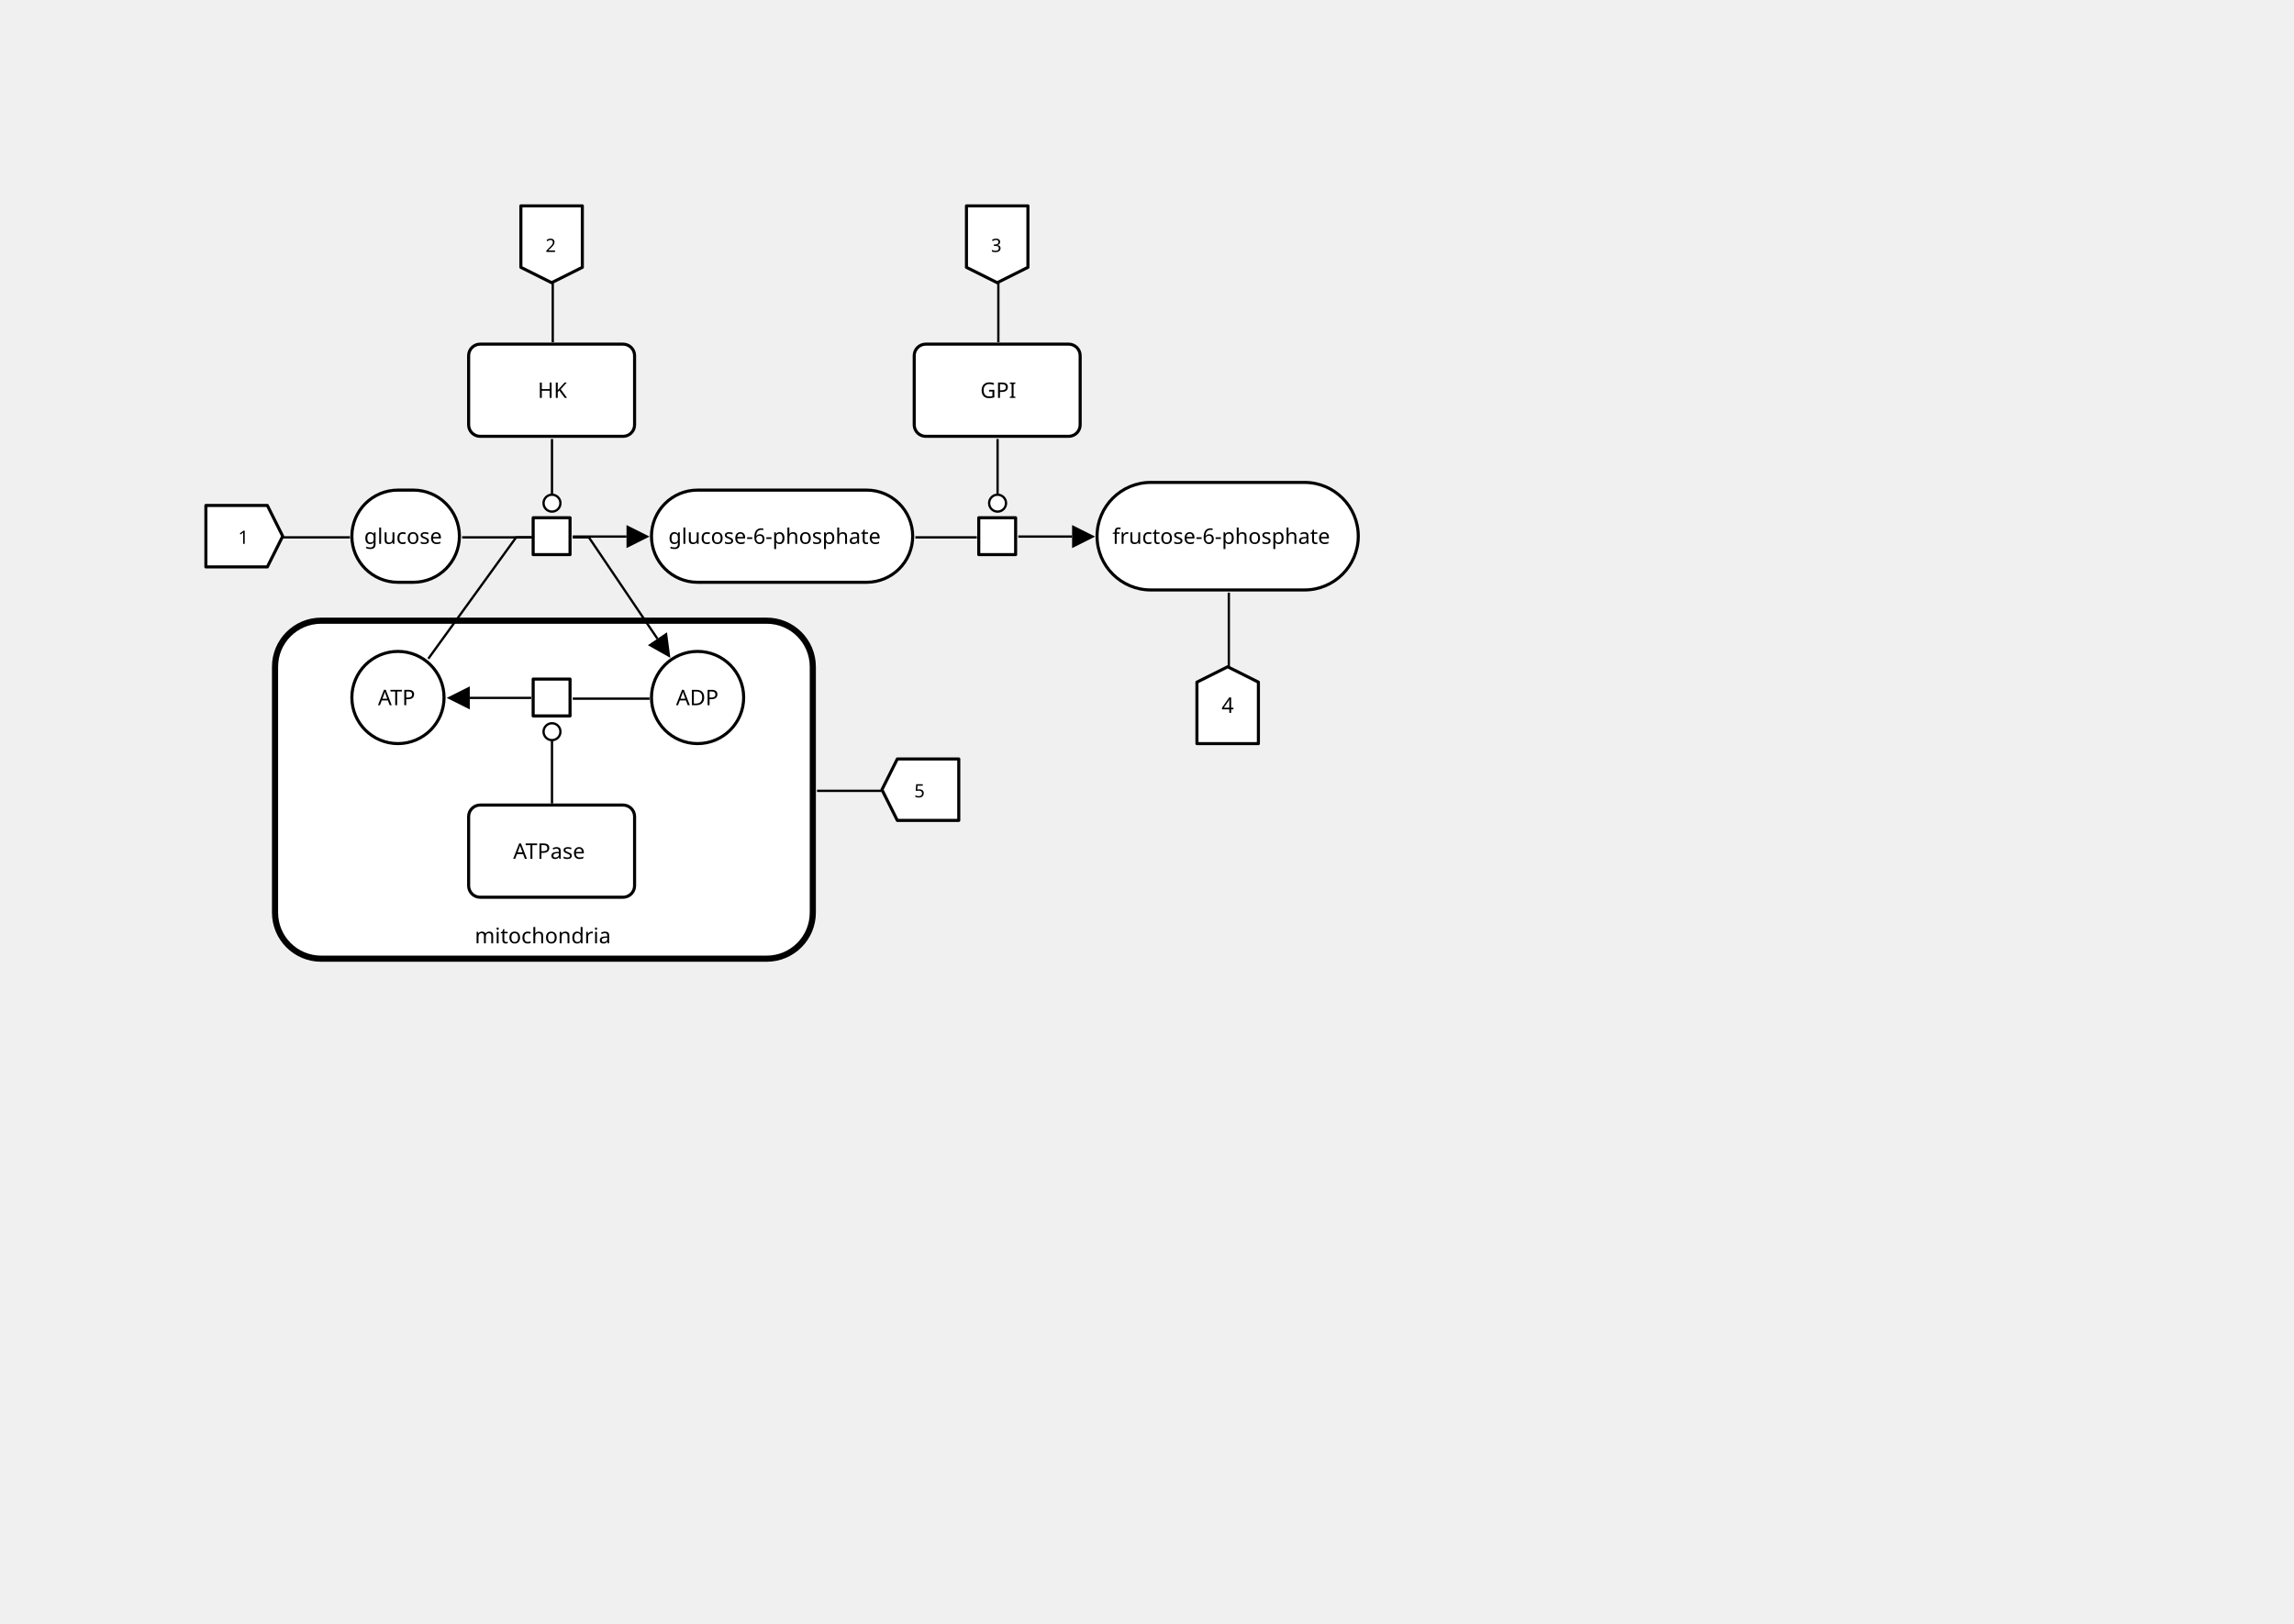
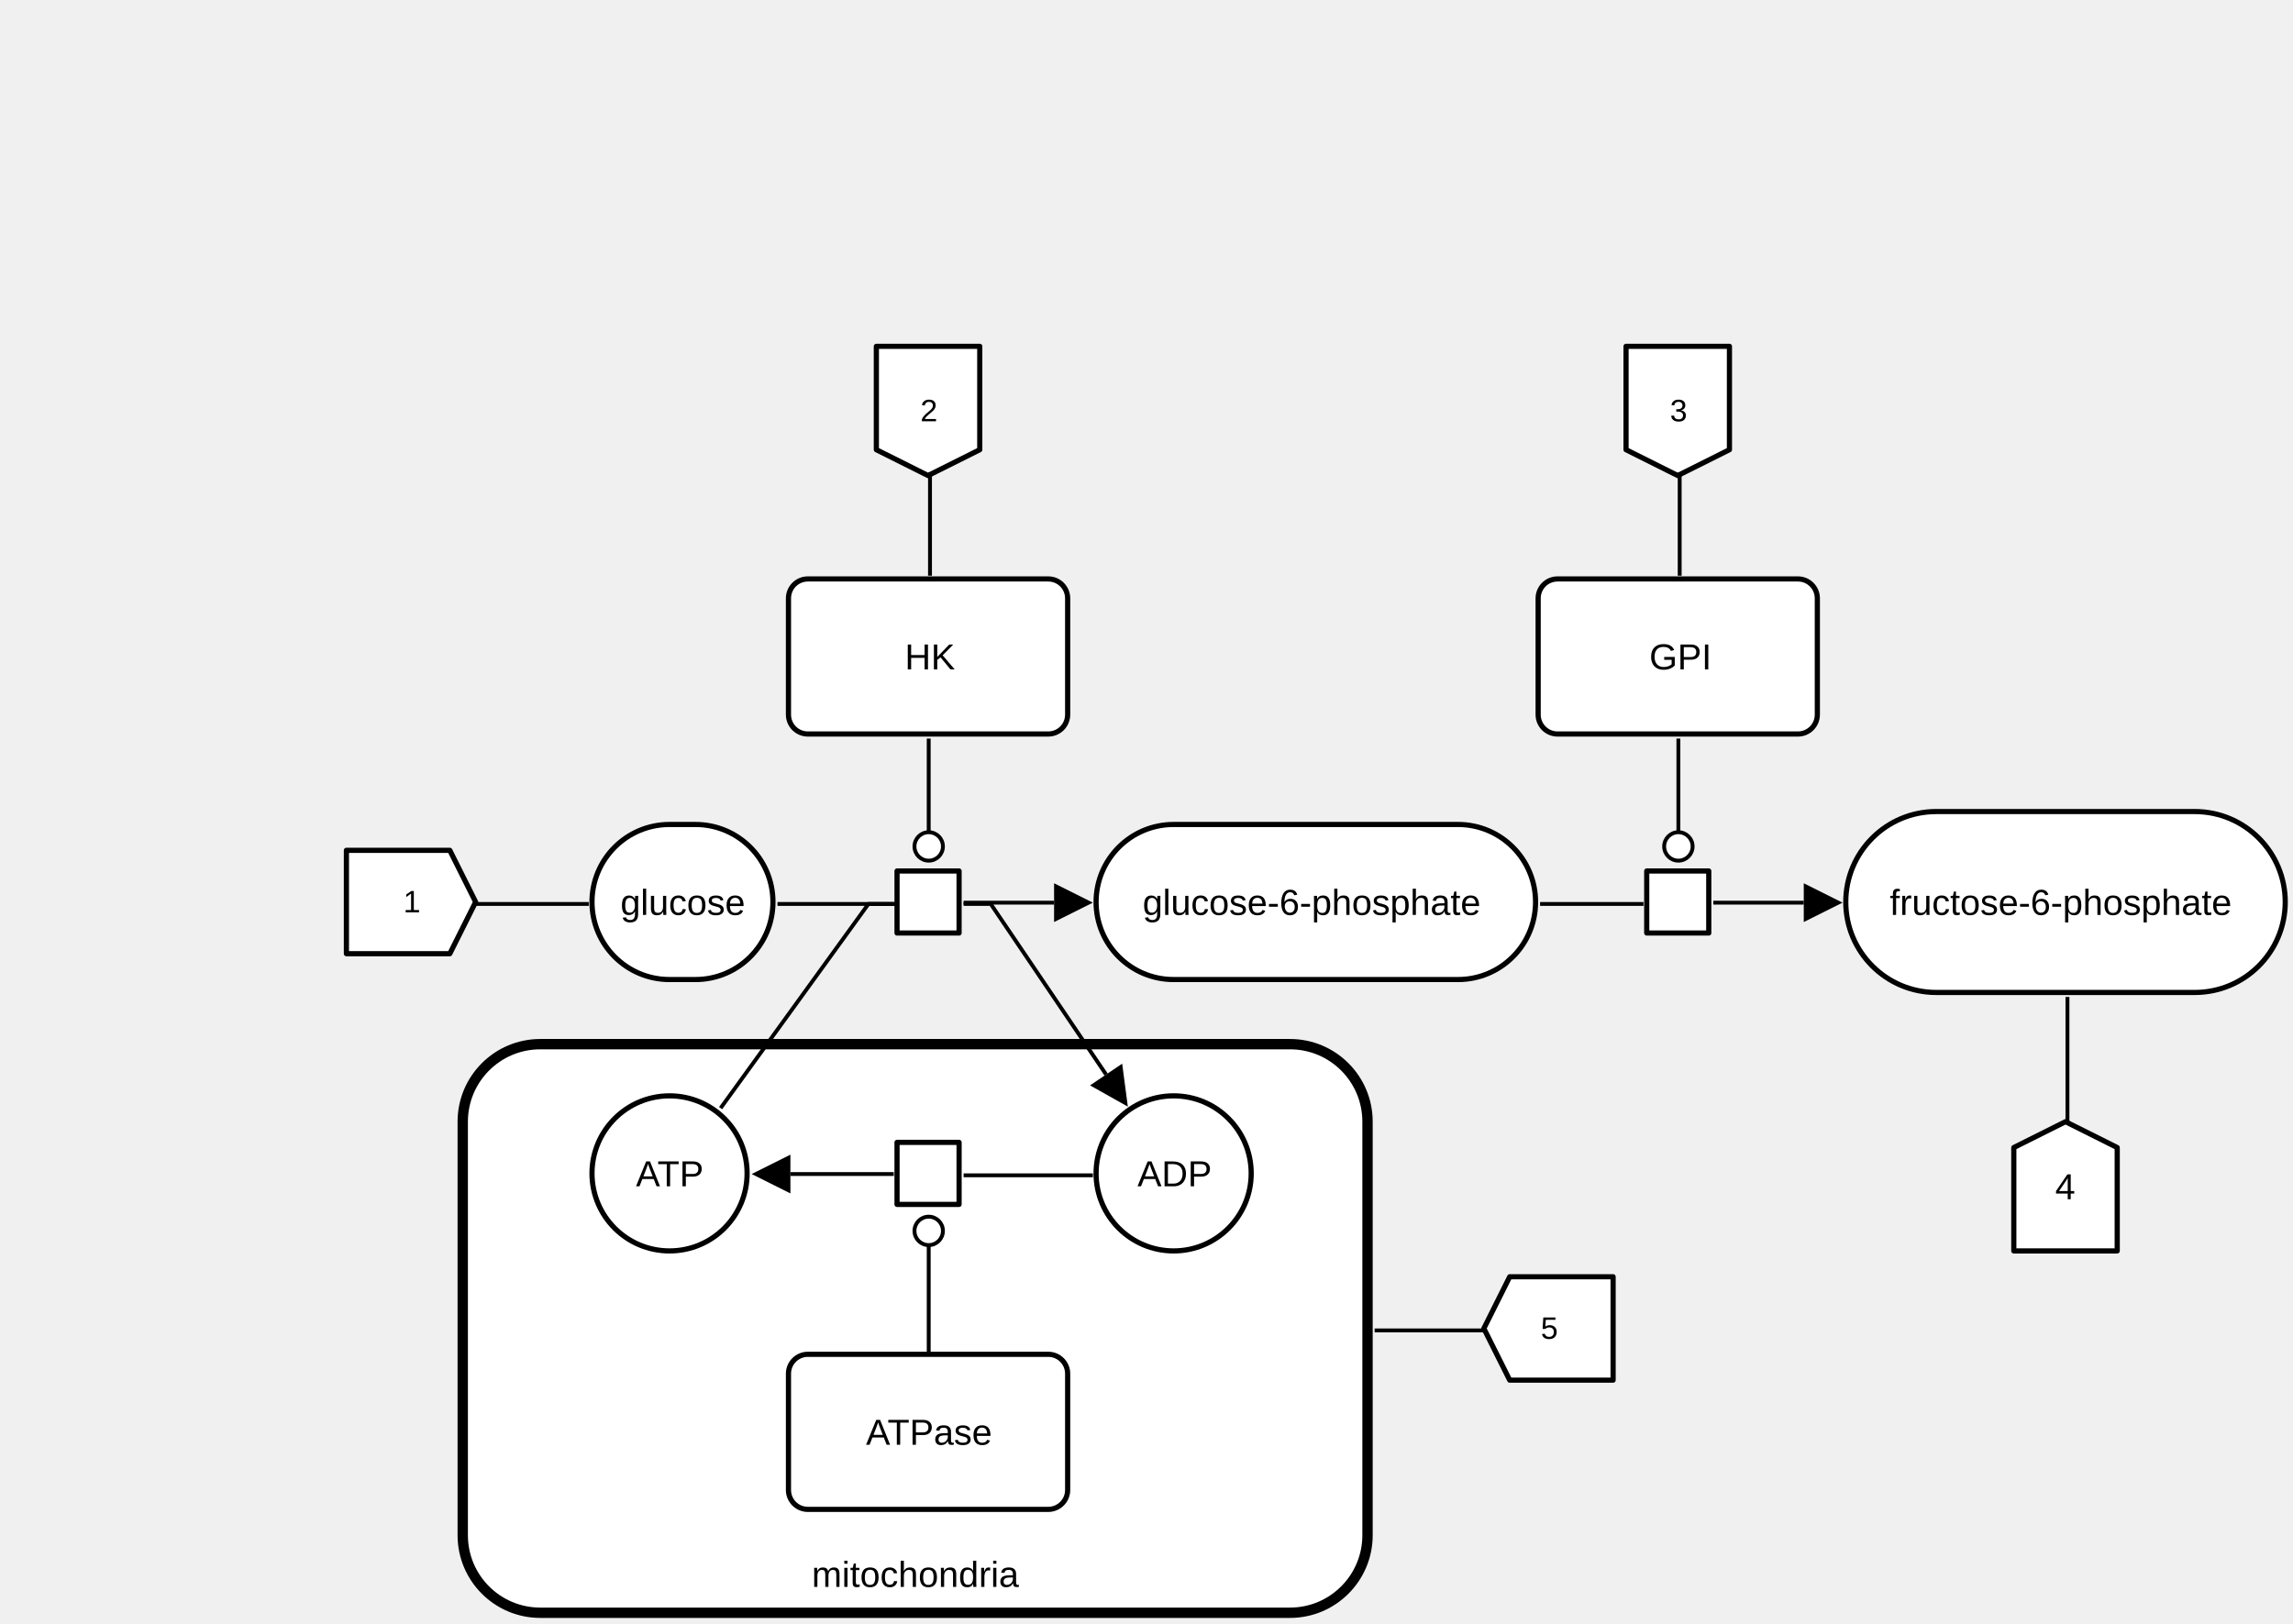
- <svg xmlns="http://www.w3.org/2000/svg" fill-opacity="1" color-rendering="auto" color-interpolation="auto" text-rendering="auto" stroke="black" stroke-linecap="square" width="1493" stroke-miterlimit="10" shape-rendering="auto" stroke-opacity="1" fill="black" stroke-dasharray="none" font-weight="normal" stroke-width="1" height="1057" font-family="'Dialog'" font-style="normal" stroke-linejoin="miter" font-size="12px" stroke-dashoffset="0" image-rendering="auto">
+ <svg xmlns="http://www.w3.org/2000/svg" fill-opacity="1" color-rendering="auto" color-interpolation="auto" text-rendering="auto" stroke="black" stroke-linecap="square" width="887" stroke-miterlimit="10" shape-rendering="auto" stroke-opacity="1" fill="black" stroke-dasharray="none" font-weight="normal" stroke-width="1" height="628" font-family="'Dialog'" font-style="normal" stroke-linejoin="miter" font-size="12px" stroke-dashoffset="0" image-rendering="auto">
  <defs id="genericDefs" />
  <g>
    <defs id="defs1">
      <clipPath clipPathUnits="userSpaceOnUse" id="clipPath1">
-         <path d="M0 0 L1859 0 L1859 1595 L0 1595 L0 0 Z" />
+         <path d="M0 0 L987 0 L987 728 L0 728 L0 0 Z" />
      </clipPath>
      <clipPath clipPathUnits="userSpaceOnUse" id="clipPath2">
        <path d="M0 0 L0 44 L54 44 L54 0 Z" />
      </clipPath>
      <clipPath clipPathUnits="userSpaceOnUse" id="clipPath3">
-         <path d="M0 0 L0 18 L19 18 L19 0 Z" />
+         <path d="M0 0 L0 17 L18 17 L18 0 Z" />
      </clipPath>
      <clipPath clipPathUnits="userSpaceOnUse" id="clipPath4">
-         <path d="M0 0 L0 17 L18 17 L18 0 Z" />
+         <path d="M0 0 L0 16 L17 16 L17 0 Z" />
      </clipPath>
      <clipPath clipPathUnits="userSpaceOnUse" id="clipPath5">
        <path d="M0 0 L0 226 L356 226 L356 0 Z" />
      </clipPath>
      <clipPath clipPathUnits="userSpaceOnUse" id="clipPath6">
-         <path d="M0 0 L0 22 L103 22 L103 0 Z" />
+         <path d="M0 0 L0 22 L94 22 L94 0 Z" />
      </clipPath>
      <clipPath clipPathUnits="userSpaceOnUse" id="clipPath7">
-         <path d="M0 0 L0 21 L102 21 L102 0 Z" />
+         <path d="M0 0 L0 21 L93 21 L93 0 Z" />
      </clipPath>
      <clipPath clipPathUnits="userSpaceOnUse" id="clipPath8">
        <path d="M0 0 L0 74 L174 74 L174 0 Z" />
      </clipPath>
      <clipPath clipPathUnits="userSpaceOnUse" id="clipPath9">
-         <path d="M0 0 L0 20 L162 20 L162 0 Z" />
+         <path d="M0 0 L0 20 L147 20 L147 0 Z" />
      </clipPath>
      <clipPath clipPathUnits="userSpaceOnUse" id="clipPath10">
-         <path d="M0 0 L0 19 L161 19 L161 0 Z" />
+         <path d="M0 0 L0 19 L146 19 L146 0 Z" />
      </clipPath>
      <clipPath clipPathUnits="userSpaceOnUse" id="clipPath11">
        <path d="M0 0 L0 64 L174 64 L174 0 Z" />
      </clipPath>
      <clipPath clipPathUnits="userSpaceOnUse" id="clipPath12">
-         <path d="M0 0 L0 20 L160 20 L160 0 Z" />
+         <path d="M0 0 L0 20 L145 20 L145 0 Z" />
      </clipPath>
      <clipPath clipPathUnits="userSpaceOnUse" id="clipPath13">
-         <path d="M0 0 L0 19 L159 19 L159 0 Z" />
+         <path d="M0 0 L0 19 L144 19 L144 0 Z" />
      </clipPath>
      <clipPath clipPathUnits="userSpaceOnUse" id="clipPath14">
        <path d="M0 0 L0 64 L112 64 L112 0 Z" />
      </clipPath>
      <clipPath clipPathUnits="userSpaceOnUse" id="clipPath15">
+         <path d="M0 0 L0 20 L60 20 L60 0 Z" />
+       </clipPath>
+       <clipPath clipPathUnits="userSpaceOnUse" id="clipPath16">
+         <path d="M0 0 L0 19 L59 19 L59 0 Z" />
+       </clipPath>
+       <clipPath clipPathUnits="userSpaceOnUse" id="clipPath17">
+         <path d="M0 0 L0 20 L29 20 L29 0 Z" />
+       </clipPath>
+       <clipPath clipPathUnits="userSpaceOnUse" id="clipPath18">
+         <path d="M0 0 L0 19 L28 19 L28 0 Z" />
+       </clipPath>
+       <clipPath clipPathUnits="userSpaceOnUse" id="clipPath19">
        <path d="M0 0 L0 20 L34 20 L34 0 Z" />
      </clipPath>
-       <clipPath clipPathUnits="userSpaceOnUse" id="clipPath16">
+       <clipPath clipPathUnits="userSpaceOnUse" id="clipPath20">
        <path d="M0 0 L0 19 L33 19 L33 0 Z" />
-       </clipPath>
-       <clipPath clipPathUnits="userSpaceOnUse" id="clipPath17">
-         <path d="M0 0 L0 20 L61 20 L61 0 Z" />
-       </clipPath>
-       <clipPath clipPathUnits="userSpaceOnUse" id="clipPath18">
-         <path d="M0 0 L0 19 L60 19 L60 0 Z" />
-       </clipPath>
-       <clipPath clipPathUnits="userSpaceOnUse" id="clipPath19">
-         <path d="M0 0 L0 20 L30 20 L30 0 Z" />
-       </clipPath>
-       <clipPath clipPathUnits="userSpaceOnUse" id="clipPath20">
-         <path d="M0 0 L0 19 L29 19 L29 0 Z" />
      </clipPath>
      <clipPath clipPathUnits="userSpaceOnUse" id="clipPath21">
        <path d="M0 0 L0 64 L74 64 L74 0 Z" />
      </clipPath>
      <clipPath clipPathUnits="userSpaceOnUse" id="clipPath22">
-         <path d="M0 0 L0 20 L66 20 L66 0 Z" />
+         <path d="M0 0 L0 64 L64 64 L64 0 Z" />
      </clipPath>
      <clipPath clipPathUnits="userSpaceOnUse" id="clipPath23">
-         <path d="M0 0 L0 19 L65 19 L65 0 Z" />
+         <path d="M0 0 L0 20 L39 20 L39 0 Z" />
      </clipPath>
      <clipPath clipPathUnits="userSpaceOnUse" id="clipPath24">
-         <path d="M0 0 L0 64 L64 64 L64 0 Z" />
+         <path d="M0 0 L0 19 L38 19 L38 0 Z" />
      </clipPath>
      <clipPath clipPathUnits="userSpaceOnUse" id="clipPath25">
        <path d="M0 0 L0 20 L37 20 L37 0 Z" />
      </clipPath>
      <clipPath clipPathUnits="userSpaceOnUse" id="clipPath26">
        <path d="M0 0 L0 19 L36 19 L36 0 Z" />
      </clipPath>
      <clipPath clipPathUnits="userSpaceOnUse" id="clipPath27">
-         <path d="M0 0 L0 20 L40 20 L40 0 Z" />
+         <path d="M0 0 L0 54 L44 54 L44 0 Z" />
      </clipPath>
      <clipPath clipPathUnits="userSpaceOnUse" id="clipPath28">
-         <path d="M0 0 L0 19 L39 19 L39 0 Z" />
+         <path d="M0 0 L0 20 L19 20 L19 0 Z" />
      </clipPath>
      <clipPath clipPathUnits="userSpaceOnUse" id="clipPath29">
-         <path d="M0 0 L0 54 L44 54 L44 0 Z" />
+         <path d="M0 0 L0 19 L18 19 L18 0 Z" />
      </clipPath>
      <clipPath clipPathUnits="userSpaceOnUse" id="clipPath30">
-         <path d="M0 0 L0 20 L20 20 L20 0 Z" />
+         <path d="M0 0 L0 28 L28 28 L28 0 Z" />
      </clipPath>
      <clipPath clipPathUnits="userSpaceOnUse" id="clipPath31">
-         <path d="M0 0 L0 19 L19 19 L19 0 Z" />
+         <path d="M0 0 L0 3 L48 3 L48 0 Z" />
      </clipPath>
      <clipPath clipPathUnits="userSpaceOnUse" id="clipPath32">
-         <path d="M0 0 L0 28 L28 28 L28 0 Z" />
+         <path d="M0 0 L0 2 L52 2 L52 0 Z" />
      </clipPath>
      <clipPath clipPathUnits="userSpaceOnUse" id="clipPath33">
-         <path d="M0 0 L0 17 L52 17 L52 0 Z" />
+         <path d="M0 0 L0 2 L47 2 L47 0 Z" />
      </clipPath>
      <clipPath clipPathUnits="userSpaceOnUse" id="clipPath34">
-         <path d="M0 0 L0 51 L3 51 L3 0 Z" />
+         <path d="M0 0 L0 49 L13 49 L13 0 Z" />
      </clipPath>
      <clipPath clipPathUnits="userSpaceOnUse" id="clipPath35">
        <path d="M0 0 L0 80 L66 80 L66 0 Z" />
      </clipPath>
      <clipPath clipPathUnits="userSpaceOnUse" id="clipPath36">
+         <path d="M0 0 L0 43 L3 43 L3 0 Z" />
+       </clipPath>
+       <clipPath clipPathUnits="userSpaceOnUse" id="clipPath37">
+         <path d="M0 0 L0 51 L3 51 L3 0 Z" />
+       </clipPath>
+       <clipPath clipPathUnits="userSpaceOnUse" id="clipPath38">
+         <path d="M0 0 L0 17 L52 17 L52 0 Z" />
+       </clipPath>
+       <clipPath clipPathUnits="userSpaceOnUse" id="clipPath39">
+         <path d="M0 0 L0 81 L70 81 L70 0 Z" />
+       </clipPath>
+       <clipPath clipPathUnits="userSpaceOnUse" id="clipPath40">
+         <path d="M0 0 L0 17 L57 17 L57 0 Z" />
+       </clipPath>
+       <clipPath clipPathUnits="userSpaceOnUse" id="clipPath41">
+         <path d="M0 0 L0 3 L45 3 L45 0 Z" />
+       </clipPath>
+       <clipPath clipPathUnits="userSpaceOnUse" id="clipPath42">
+         <path d="M0 0 L0 55 L13 55 L13 0 Z" />
+       </clipPath>
+       <clipPath clipPathUnits="userSpaceOnUse" id="clipPath43">
        <path d="M0 0 L0 2 L42 2 L42 0 Z" />
-       </clipPath>
-       <clipPath clipPathUnits="userSpaceOnUse" id="clipPath37">
-         <path d="M0 0 L0 55 L13 55 L13 0 Z" />
-       </clipPath>
-       <clipPath clipPathUnits="userSpaceOnUse" id="clipPath38">
-         <path d="M0 0 L0 2 L47 2 L47 0 Z" />
-       </clipPath>
-       <clipPath clipPathUnits="userSpaceOnUse" id="clipPath39">
-         <path d="M0 0 L0 43 L3 43 L3 0 Z" />
-       </clipPath>
-       <clipPath clipPathUnits="userSpaceOnUse" id="clipPath40">
-         <path d="M0 0 L0 3 L48 3 L48 0 Z" />
-       </clipPath>
-       <clipPath clipPathUnits="userSpaceOnUse" id="clipPath41">
-         <path d="M0 0 L0 49 L13 49 L13 0 Z" />
-       </clipPath>
-       <clipPath clipPathUnits="userSpaceOnUse" id="clipPath42">
-         <path d="M0 0 L0 81 L70 81 L70 0 Z" />
-       </clipPath>
-       <clipPath clipPathUnits="userSpaceOnUse" id="clipPath43">
-         <path d="M0 0 L0 2 L52 2 L52 0 Z" />
-       </clipPath>
-       <clipPath clipPathUnits="userSpaceOnUse" id="clipPath44">
-         <path d="M0 0 L0 3 L45 3 L45 0 Z" />
-       </clipPath>
-       <clipPath clipPathUnits="userSpaceOnUse" id="clipPath45">
-         <path d="M0 0 L0 17 L57 17 L57 0 Z" />
      </clipPath>
    </defs>
    <g stroke-linecap="round" transform="translate(573,493)" fill="white" text-rendering="optimizeLegibility" image-rendering="optimizeQuality" font-family="sans-serif" stroke-linejoin="round" stroke="white" stroke-width="2">
      <path d="M11 1 L51 1 L51 41 L11 41 L1 21 Z" fill-rule="evenodd" clip-path="url(#clipPath2)" stroke="none" />
      <path fill="none" d="M11 1 L51 1 L51 41 L11 41 L1 21 Z" clip-path="url(#clipPath2)" fill-rule="evenodd" stroke="rgb(1,1,1)" />
    </g>
-     <g fill="rgb(1,1,1)" text-rendering="optimizeLegibility" transform="translate(590,506)" stroke="rgb(1,1,1)" image-rendering="optimizeQuality">
-       <text x="5" xml:space="preserve" y="13" clip-path="url(#clipPath4)" stroke="none">5</text>
+     <g fill="rgb(1,1,1)" text-rendering="optimizeLegibility" font-family="'Arial'" transform="translate(591,506)" stroke="rgb(1,1,1)" image-rendering="optimizeQuality">
+       <text x="5" xml:space="preserve" y="12" clip-path="url(#clipPath4)" stroke="none">5</text>
    </g>
    <g stroke-linecap="round" transform="translate(177,402)" fill="white" text-rendering="optimizeLegibility" image-rendering="optimizeQuality" font-family="sans-serif" stroke-linejoin="round" stroke="white" stroke-width="4">
      <path d="M2 32 L2 192 C2 208.569 15.431 222 32 222 L322 222 C338.568 222 352 208.569 352 192 L352 32 C352 15.431 338.568 2 322 2 L32 2 C15.431 2 2 15.431 2 32 Z" stroke="none" clip-path="url(#clipPath5)" />
      <path fill="none" d="M2 32 L2 192 C2 208.569 15.431 222 32 222 L322 222 C338.568 222 352 208.569 352 192 L352 32 C352 15.431 338.568 2 322 2 L32 2 C15.431 2 2 15.431 2 32 Z" clip-path="url(#clipPath5)" stroke="rgb(1,1,1)" />
    </g>
-     <g fill="rgb(1,1,1)" text-rendering="optimizeLegibility" font-size="14px" transform="translate(303,599)" stroke="rgb(1,1,1)" image-rendering="optimizeQuality">
+     <g font-size="14px" transform="translate(308,599)" fill="rgb(1,1,1)" text-rendering="optimizeLegibility" image-rendering="optimizeQuality" font-family="'Arial'" stroke="rgb(1,1,1)">
      <text x="6" xml:space="preserve" y="15" clip-path="url(#clipPath7)" stroke="none">mitochondria</text>
    </g>
    <g stroke-linecap="round" transform="translate(713,313)" fill="white" text-rendering="optimizeLegibility" image-rendering="optimizeQuality" font-family="sans-serif" stroke-linejoin="round" stroke="white" stroke-width="2">
      <path d="M1 36 L1 36 C1 55.33 16.67 71 36 71 L136 71 C155.33 71 171 55.33 171 36 L171 36 C171 16.67 155.33 1 136 1 L36 1 C16.67 1 1 16.67 1 36 Z" stroke="none" clip-path="url(#clipPath8)" />
      <path fill="none" d="M1 36 L1 36 C1 55.33 16.67 71 36 71 L136 71 C155.33 71 171 55.33 171 36 L171 36 C171 16.67 155.33 1 136 1 L36 1 C16.67 1 1 16.67 1 36 Z" clip-path="url(#clipPath8)" stroke="rgb(1,1,1)" />
    </g>
-     <g fill="rgb(1,1,1)" text-rendering="optimizeLegibility" font-size="14px" transform="translate(719,340)" stroke="rgb(1,1,1)" image-rendering="optimizeQuality">
+     <g font-size="14px" transform="translate(726,340)" fill="rgb(1,1,1)" text-rendering="optimizeLegibility" image-rendering="optimizeQuality" font-family="'Arial'" stroke="rgb(1,1,1)">
      <text x="5" xml:space="preserve" y="14" clip-path="url(#clipPath10)" stroke="none">fructose-6-phosphate</text>
    </g>
    <g stroke-linecap="round" transform="translate(423,318)" fill="white" text-rendering="optimizeLegibility" image-rendering="optimizeQuality" font-family="sans-serif" stroke-linejoin="round" stroke="white" stroke-width="2">
      <path d="M1 31 L1 31 C1 47.569 14.431 61 31 61 L141 61 C157.569 61 171 47.569 171 31 L171 31 C171 14.431 157.569 1 141 1 L31 1 C14.431 1 1 14.431 1 31 Z" stroke="none" clip-path="url(#clipPath11)" />
      <path fill="none" d="M1 31 L1 31 C1 47.569 14.431 61 31 61 L141 61 C157.569 61 171 47.569 171 31 L171 31 C171 14.431 157.569 1 141 1 L31 1 C14.431 1 1 14.431 1 31 Z" clip-path="url(#clipPath11)" stroke="black" />
    </g>
-     <g text-rendering="optimizeLegibility" font-size="14px" transform="translate(430,340)" image-rendering="optimizeQuality">
+     <g text-rendering="optimizeLegibility" font-size="14px" font-family="'Arial'" transform="translate(437,340)" image-rendering="optimizeQuality">
      <text x="5" xml:space="preserve" y="14" clip-path="url(#clipPath13)" stroke="none">glucose-6-phosphate</text>
+     </g>
+     <g stroke-linecap="round" transform="translate(304,523)" fill="white" text-rendering="optimizeLegibility" image-rendering="optimizeQuality" font-family="sans-serif" stroke-linejoin="round" stroke="white" stroke-width="2">
+       <path d="M1 8.5 L1 53.5 C1 57.642 4.358 61 8.5 61 L101.5 61 C105.642 61 109 57.642 109 53.5 L109 8.5 C109 4.358 105.642 1 101.5 1 L8.5 1 C4.358 1 1 4.358 1 8.5 Z" stroke="none" clip-path="url(#clipPath14)" />
+       <path fill="none" d="M1 8.5 L1 53.5 C1 57.642 4.358 61 8.5 61 L101.5 61 C105.642 61 109 57.642 109 53.5 L109 8.5 C109 4.358 105.642 1 101.5 1 L8.5 1 C4.358 1 1 4.358 1 8.5 Z" clip-path="url(#clipPath14)" stroke="black" />
+     </g>
+     <g text-rendering="optimizeLegibility" font-size="14px" font-family="'Arial'" transform="translate(330,545)" image-rendering="optimizeQuality">
+       <text x="5" xml:space="preserve" y="14" clip-path="url(#clipPath16)" stroke="none">ATPase</text>
+     </g>
+     <g stroke-linecap="round" transform="translate(304,223)" fill="white" text-rendering="optimizeLegibility" image-rendering="optimizeQuality" font-family="sans-serif" stroke-linejoin="round" stroke="white" stroke-width="2">
+       <path d="M1 8.5 L1 53.5 C1 57.642 4.358 61 8.5 61 L101.5 61 C105.642 61 109 57.642 109 53.5 L109 8.5 C109 4.358 105.642 1 101.5 1 L8.5 1 C4.358 1 1 4.358 1 8.5 Z" stroke="none" clip-path="url(#clipPath14)" />
+       <path fill="none" d="M1 8.5 L1 53.5 C1 57.642 4.358 61 8.5 61 L101.5 61 C105.642 61 109 57.642 109 53.5 L109 8.5 C109 4.358 105.642 1 101.5 1 L8.5 1 C4.358 1 1 4.358 1 8.5 Z" clip-path="url(#clipPath14)" stroke="black" />
+     </g>
+     <g text-rendering="optimizeLegibility" font-size="14px" font-family="'Arial'" transform="translate(345,245)" image-rendering="optimizeQuality">
+       <text x="5" xml:space="preserve" y="14" clip-path="url(#clipPath18)" stroke="none">HK</text>
    </g>
    <g stroke-linecap="round" transform="translate(594,223)" fill="white" text-rendering="optimizeLegibility" image-rendering="optimizeQuality" font-family="sans-serif" stroke-linejoin="round" stroke="white" stroke-width="2">
      <path d="M1 8.5 L1 53.5 C1 57.642 4.358 61 8.5 61 L101.5 61 C105.642 61 109 57.642 109 53.5 L109 8.5 C109 4.358 105.642 1 101.5 1 L8.5 1 C4.358 1 1 4.358 1 8.5 Z" stroke="none" clip-path="url(#clipPath14)" />
      <path fill="none" d="M1 8.5 L1 53.5 C1 57.642 4.358 61 8.5 61 L101.5 61 C105.642 61 109 57.642 109 53.5 L109 8.5 C109 4.358 105.642 1 101.5 1 L8.5 1 C4.358 1 1 4.358 1 8.5 Z" clip-path="url(#clipPath14)" stroke="black" />
    </g>
-     <g text-rendering="optimizeLegibility" font-size="14px" transform="translate(633,245)" image-rendering="optimizeQuality">
-       <text x="5" xml:space="preserve" y="14" clip-path="url(#clipPath16)" stroke="none">GPI</text>
-     </g>
-     <g stroke-linecap="round" transform="translate(304,523)" fill="white" text-rendering="optimizeLegibility" image-rendering="optimizeQuality" font-family="sans-serif" stroke-linejoin="round" stroke="white" stroke-width="2">
-       <path d="M1 8.5 L1 53.5 C1 57.642 4.358 61 8.5 61 L101.5 61 C105.642 61 109 57.642 109 53.5 L109 8.5 C109 4.358 105.642 1 101.5 1 L8.5 1 C4.358 1 1 4.358 1 8.5 Z" stroke="none" clip-path="url(#clipPath14)" />
-       <path fill="none" d="M1 8.5 L1 53.5 C1 57.642 4.358 61 8.5 61 L101.5 61 C105.642 61 109 57.642 109 53.5 L109 8.5 C109 4.358 105.642 1 101.5 1 L8.5 1 C4.358 1 1 4.358 1 8.5 Z" clip-path="url(#clipPath14)" stroke="black" />
-     </g>
-     <g text-rendering="optimizeLegibility" font-size="14px" transform="translate(329,545)" image-rendering="optimizeQuality">
-       <text x="5" xml:space="preserve" y="14" clip-path="url(#clipPath18)" stroke="none">ATPase</text>
-     </g>
-     <g stroke-linecap="round" transform="translate(304,223)" fill="white" text-rendering="optimizeLegibility" image-rendering="optimizeQuality" font-family="sans-serif" stroke-linejoin="round" stroke="white" stroke-width="2">
-       <path d="M1 8.5 L1 53.5 C1 57.642 4.358 61 8.5 61 L101.5 61 C105.642 61 109 57.642 109 53.5 L109 8.5 C109 4.358 105.642 1 101.5 1 L8.5 1 C4.358 1 1 4.358 1 8.5 Z" stroke="none" clip-path="url(#clipPath14)" />
-       <path fill="none" d="M1 8.5 L1 53.5 C1 57.642 4.358 61 8.5 61 L101.5 61 C105.642 61 109 57.642 109 53.5 L109 8.5 C109 4.358 105.642 1 101.5 1 L8.5 1 C4.358 1 1 4.358 1 8.5 Z" clip-path="url(#clipPath14)" stroke="black" />
-     </g>
-     <g text-rendering="optimizeLegibility" font-size="14px" transform="translate(345,245)" image-rendering="optimizeQuality">
-       <text x="5" xml:space="preserve" y="14" clip-path="url(#clipPath20)" stroke="none">HK</text>
+     <g text-rendering="optimizeLegibility" font-size="14px" font-family="'Arial'" transform="translate(633,245)" image-rendering="optimizeQuality">
+       <text x="5" xml:space="preserve" y="14" clip-path="url(#clipPath20)" stroke="none">GPI</text>
    </g>
    <g stroke-linecap="round" transform="translate(228,318)" fill="white" text-rendering="optimizeLegibility" image-rendering="optimizeQuality" font-family="sans-serif" stroke-linejoin="round" stroke="white" stroke-width="2">
      <path d="M1 31 L1 31 C1 47.569 14.431 61 31 61 L41 61 C57.569 61 71 47.569 71 31 L71 31 C71 14.431 57.569 1 41 1 L31 1 C14.431 1 1 14.431 1 31 Z" stroke="none" clip-path="url(#clipPath21)" />
      <path fill="none" d="M1 31 L1 31 C1 47.569 14.431 61 31 61 L41 61 C57.569 61 71 47.569 71 31 L71 31 C71 14.431 57.569 1 41 1 L31 1 C14.431 1 1 14.431 1 31 Z" clip-path="url(#clipPath21)" stroke="black" />
    </g>
-     <g text-rendering="optimizeLegibility" font-size="14px" transform="translate(232,340)" image-rendering="optimizeQuality">
-       <text x="5" xml:space="preserve" y="14" clip-path="url(#clipPath23)" stroke="none">glucose</text>
+     <g text-rendering="optimizeLegibility" font-size="14px" font-family="'Arial'" transform="translate(235,340)" image-rendering="optimizeQuality">
+       <text x="5" xml:space="preserve" y="14" clip-path="url(#clipPath16)" stroke="none">glucose</text>
+     </g>
+     <g stroke-linecap="round" transform="translate(423,423)" fill="white" text-rendering="optimizeLegibility" image-rendering="optimizeQuality" font-family="sans-serif" stroke-linejoin="round" stroke="white" stroke-width="2">
+       <path d="M1 31 L1 31 C1 47.569 14.431 61 31 61 L31 61 C47.569 61 61 47.569 61 31 L61 31 C61 14.431 47.569 1 31 1 L31 1 C14.431 1 1 14.431 1 31 Z" stroke="none" clip-path="url(#clipPath22)" />
+       <path fill="none" d="M1 31 L1 31 C1 47.569 14.431 61 31 61 L31 61 C47.569 61 61 47.569 61 31 L61 31 C61 14.431 47.569 1 31 1 L31 1 C14.431 1 1 14.431 1 31 Z" clip-path="url(#clipPath22)" stroke="black" />
+     </g>
+     <g text-rendering="optimizeLegibility" font-size="14px" font-family="'Arial'" transform="translate(435,445)" image-rendering="optimizeQuality">
+       <text x="5" xml:space="preserve" y="14" clip-path="url(#clipPath24)" stroke="none">ADP</text>
    </g>
    <g stroke-linecap="round" transform="translate(228,423)" fill="white" text-rendering="optimizeLegibility" image-rendering="optimizeQuality" font-family="sans-serif" stroke-linejoin="round" stroke="white" stroke-width="2">
-       <path d="M1 31 L1 31 C1 47.569 14.431 61 31 61 L31 61 C47.569 61 61 47.569 61 31 L61 31 C61 14.431 47.569 1 31 1 L31 1 C14.431 1 1 14.431 1 31 Z" stroke="none" clip-path="url(#clipPath24)" />
-       <path fill="none" d="M1 31 L1 31 C1 47.569 14.431 61 31 61 L31 61 C47.569 61 61 47.569 61 31 L61 31 C61 14.431 47.569 1 31 1 L31 1 C14.431 1 1 14.431 1 31 Z" clip-path="url(#clipPath24)" stroke="black" />
-     </g>
-     <g text-rendering="optimizeLegibility" font-size="14px" transform="translate(241,445)" image-rendering="optimizeQuality">
+       <path d="M1 31 L1 31 C1 47.569 14.431 61 31 61 L31 61 C47.569 61 61 47.569 61 31 L61 31 C61 14.431 47.569 1 31 1 L31 1 C14.431 1 1 14.431 1 31 Z" stroke="none" clip-path="url(#clipPath22)" />
+       <path fill="none" d="M1 31 L1 31 C1 47.569 14.431 61 31 61 L31 61 C47.569 61 61 47.569 61 31 L61 31 C61 14.431 47.569 1 31 1 L31 1 C14.431 1 1 14.431 1 31 Z" clip-path="url(#clipPath22)" stroke="black" />
+     </g>
+     <g text-rendering="optimizeLegibility" font-size="14px" font-family="'Arial'" transform="translate(241,445)" image-rendering="optimizeQuality">
      <text x="5" xml:space="preserve" y="14" clip-path="url(#clipPath26)" stroke="none">ATP</text>
    </g>
-     <g stroke-linecap="round" transform="translate(423,423)" fill="white" text-rendering="optimizeLegibility" image-rendering="optimizeQuality" font-family="sans-serif" stroke-linejoin="round" stroke="white" stroke-width="2">
-       <path d="M1 31 L1 31 C1 47.569 14.431 61 31 61 L31 61 C47.569 61 61 47.569 61 31 L61 31 C61 14.431 47.569 1 31 1 L31 1 C14.431 1 1 14.431 1 31 Z" stroke="none" clip-path="url(#clipPath24)" />
-       <path fill="none" d="M1 31 L1 31 C1 47.569 14.431 61 31 61 L31 61 C47.569 61 61 47.569 61 31 L61 31 C61 14.431 47.569 1 31 1 L31 1 C14.431 1 1 14.431 1 31 Z" clip-path="url(#clipPath24)" stroke="black" />
-     </g>
-     <g text-rendering="optimizeLegibility" font-size="14px" transform="translate(435,445)" image-rendering="optimizeQuality">
-       <text x="5" xml:space="preserve" y="14" clip-path="url(#clipPath28)" stroke="none">ADP</text>
+     <g stroke-linecap="round" transform="translate(338,133)" fill="white" text-rendering="optimizeLegibility" image-rendering="optimizeQuality" font-family="sans-serif" stroke-linejoin="round" stroke="white" stroke-width="2">
+       <path d="M1 1 L41 1 L41 41 L21 51 L1 41 Z" fill-rule="evenodd" clip-path="url(#clipPath27)" stroke="none" />
+       <path fill="none" d="M1 1 L41 1 L41 41 L21 51 L1 41 Z" clip-path="url(#clipPath27)" fill-rule="evenodd" stroke="black" />
+     </g>
+     <g text-rendering="optimizeLegibility" font-family="'Arial'" transform="translate(351,151)" image-rendering="optimizeQuality">
+       <text x="5" xml:space="preserve" y="12" clip-path="url(#clipPath4)" stroke="none">2</text>
+     </g>
+     <g stroke-linecap="round" transform="translate(778,433)" fill="white" text-rendering="optimizeLegibility" image-rendering="optimizeQuality" font-family="sans-serif" stroke-linejoin="round" stroke="white" stroke-width="2">
+       <path d="M1 11 L21 1 L41 11 L41 51 L1 51 Z" fill-rule="evenodd" clip-path="url(#clipPath27)" stroke="none" />
+       <path fill="none" d="M1 11 L21 1 L41 11 L41 51 L1 51 Z" clip-path="url(#clipPath27)" fill-rule="evenodd" stroke="black" />
+     </g>
+     <g text-rendering="optimizeLegibility" font-size="14px" font-family="'Arial'" transform="translate(790,450)" image-rendering="optimizeQuality">
+       <text x="5" xml:space="preserve" y="14" clip-path="url(#clipPath29)" stroke="none">4</text>
    </g>
    <g stroke-linecap="round" transform="translate(133,328)" fill="white" text-rendering="optimizeLegibility" image-rendering="optimizeQuality" font-family="sans-serif" stroke-linejoin="round" stroke="white" stroke-width="2">
      <path d="M1 1 L41 1 L51 21 L41 41 L1 41 Z" fill-rule="evenodd" clip-path="url(#clipPath2)" stroke="none" />
      <path fill="none" d="M1 1 L41 1 L51 21 L41 41 L1 41 Z" clip-path="url(#clipPath2)" fill-rule="evenodd" stroke="rgb(1,1,1)" />
    </g>
-     <g fill="rgb(1,1,1)" text-rendering="optimizeLegibility" transform="translate(150,341)" stroke="rgb(1,1,1)" image-rendering="optimizeQuality">
-       <text x="5" xml:space="preserve" y="13" clip-path="url(#clipPath4)" stroke="none">1</text>
-     </g>
-     <g stroke-linecap="round" transform="translate(778,433)" fill="white" text-rendering="optimizeLegibility" image-rendering="optimizeQuality" font-family="sans-serif" stroke-linejoin="round" stroke="white" stroke-width="2">
-       <path d="M1 11 L21 1 L41 11 L41 51 L1 51 Z" fill-rule="evenodd" clip-path="url(#clipPath29)" stroke="none" />
-       <path fill="none" d="M1 11 L21 1 L41 11 L41 51 L1 51 Z" clip-path="url(#clipPath29)" fill-rule="evenodd" stroke="black" />
-     </g>
-     <g text-rendering="optimizeLegibility" font-size="14px" transform="translate(790,450)" image-rendering="optimizeQuality">
-       <text x="5" xml:space="preserve" y="14" clip-path="url(#clipPath31)" stroke="none">4</text>
-     </g>
-     <g stroke-linecap="round" transform="translate(338,133)" fill="white" text-rendering="optimizeLegibility" image-rendering="optimizeQuality" font-family="sans-serif" stroke-linejoin="round" stroke="white" stroke-width="2">
-       <path d="M1 1 L41 1 L41 41 L21 51 L1 41 Z" fill-rule="evenodd" clip-path="url(#clipPath29)" stroke="none" />
-       <path fill="none" d="M1 1 L41 1 L41 41 L21 51 L1 41 Z" clip-path="url(#clipPath29)" fill-rule="evenodd" stroke="black" />
-     </g>
-     <g text-rendering="optimizeLegibility" transform="translate(350,151)" image-rendering="optimizeQuality">
-       <text x="5" xml:space="preserve" y="13" clip-path="url(#clipPath4)" stroke="none">2</text>
+     <g fill="rgb(1,1,1)" text-rendering="optimizeLegibility" font-family="'Arial'" transform="translate(151,341)" stroke="rgb(1,1,1)" image-rendering="optimizeQuality">
+       <text x="5" xml:space="preserve" y="12" clip-path="url(#clipPath4)" stroke="none">1</text>
    </g>
    <g stroke-linecap="round" transform="translate(628,133)" fill="white" text-rendering="optimizeLegibility" image-rendering="optimizeQuality" font-family="sans-serif" stroke-linejoin="round" stroke="white" stroke-width="2">
-       <path d="M1 1 L41 1 L41 41 L21 51 L1 41 Z" fill-rule="evenodd" clip-path="url(#clipPath29)" stroke="none" />
-       <path fill="none" d="M1 1 L41 1 L41 41 L21 51 L1 41 Z" clip-path="url(#clipPath29)" fill-rule="evenodd" stroke="black" />
-     </g>
-     <g text-rendering="optimizeLegibility" transform="translate(640,151)" image-rendering="optimizeQuality">
-       <text x="5" xml:space="preserve" y="13" clip-path="url(#clipPath4)" stroke="none">3</text>
+       <path d="M1 1 L41 1 L41 41 L21 51 L1 41 Z" fill-rule="evenodd" clip-path="url(#clipPath27)" stroke="none" />
+       <path fill="none" d="M1 1 L41 1 L41 41 L21 51 L1 41 Z" clip-path="url(#clipPath27)" fill-rule="evenodd" stroke="black" />
+     </g>
+     <g text-rendering="optimizeLegibility" font-family="'Arial'" transform="translate(641,151)" image-rendering="optimizeQuality">
+       <text x="5" xml:space="preserve" y="12" clip-path="url(#clipPath4)" stroke="none">3</text>
    </g>
    <g stroke-linecap="round" transform="translate(346,441)" fill="white" text-rendering="optimizeLegibility" image-rendering="optimizeQuality" font-family="sans-serif" stroke-linejoin="round" stroke="white" stroke-width="2">
-       <path d="M1 1 L25 1 L25 25 L1 25 L1 1 Z" stroke="none" clip-path="url(#clipPath32)" />
-       <path fill="none" d="M1 1 L25 1 L25 25 L1 25 L1 1 Z" clip-path="url(#clipPath32)" stroke="black" />
+       <path d="M1 1 L25 1 L25 25 L1 25 L1 1 Z" stroke="none" clip-path="url(#clipPath30)" />
+       <path fill="none" d="M1 1 L25 1 L25 25 L1 25 L1 1 Z" clip-path="url(#clipPath30)" stroke="black" />
    </g>
    <g stroke-linecap="round" transform="translate(636,336)" fill="white" text-rendering="optimizeLegibility" image-rendering="optimizeQuality" font-family="sans-serif" stroke-linejoin="round" stroke="white" stroke-width="2">
-       <path d="M1 1 L25 1 L25 25 L1 25 L1 1 Z" stroke="none" clip-path="url(#clipPath32)" />
-       <path fill="none" d="M1 1 L25 1 L25 25 L1 25 L1 1 Z" clip-path="url(#clipPath32)" stroke="black" />
+       <path d="M1 1 L25 1 L25 25 L1 25 L1 1 Z" stroke="none" clip-path="url(#clipPath30)" />
+       <path fill="none" d="M1 1 L25 1 L25 25 L1 25 L1 1 Z" clip-path="url(#clipPath30)" stroke="black" />
    </g>
    <g stroke-linecap="round" transform="translate(346,336)" fill="white" text-rendering="optimizeLegibility" image-rendering="optimizeQuality" font-family="sans-serif" stroke-linejoin="round" stroke="white" stroke-width="2">
-       <path d="M1 1 L25 1 L25 25 L1 25 L1 1 Z" stroke="none" clip-path="url(#clipPath32)" />
-       <path fill="none" d="M1 1 L25 1 L25 25 L1 25 L1 1 Z" clip-path="url(#clipPath32)" stroke="black" />
-     </g>
-     <g stroke-linecap="butt" transform="translate(372,341)" text-rendering="optimizeLegibility" image-rendering="optimizeQuality" font-family="sans-serif" stroke-linejoin="round" stroke-width="1.5">
-       <path fill="none" d="M0.75 8.25 L11.25 8.25 L35.75 8.25" clip-path="url(#clipPath33)" />
-       <path d="M35.75 0.75 L35.75 15.75 L50.75 8.25 Z" clip-path="url(#clipPath33)" stroke="none" />
-     </g>
-     <g stroke-linecap="butt" transform="translate(799,385)" text-rendering="optimizeLegibility" image-rendering="optimizeQuality" font-family="sans-serif" stroke-linejoin="round" stroke-width="1.5">
-       <path fill="none" d="M0.75 48.75 L0.75 0.75" clip-path="url(#clipPath34)" />
+       <path d="M1 1 L25 1 L25 25 L1 25 L1 1 Z" stroke="none" clip-path="url(#clipPath30)" />
+       <path fill="none" d="M1 1 L25 1 L25 25 L1 25 L1 1 Z" clip-path="url(#clipPath30)" stroke="black" />
+     </g>
+     <g stroke-linecap="butt" transform="translate(182,349)" text-rendering="optimizeLegibility" image-rendering="optimizeQuality" font-family="sans-serif" stroke-linejoin="round" stroke-width="1.5">
+       <path fill="none" d="M45.75 0.75 L0.75 0.75" clip-path="url(#clipPath31)" />
+     </g>
+     <g stroke-linecap="butt" transform="translate(372,454)" text-rendering="optimizeLegibility" image-rendering="optimizeQuality" font-family="sans-serif" stroke-linejoin="round" stroke-width="1.5">
+       <path fill="none" d="M50.75 0.75 L11.25 0.75 L0.75 0.75" clip-path="url(#clipPath32)" />
+     </g>
+     <g stroke-linecap="butt" transform="translate(300,349)" text-rendering="optimizeLegibility" image-rendering="optimizeQuality" font-family="sans-serif" stroke-linejoin="round" stroke-width="1.5">
+       <path fill="none" d="M0.75 0.75 L35.25 0.75 L45.75 0.75" clip-path="url(#clipPath33)" />
+     </g>
+     <g stroke-linecap="butt" transform="translate(643,285)" text-rendering="optimizeLegibility" image-rendering="optimizeQuality" font-family="sans-serif" stroke-linejoin="round" stroke-width="1.5">
+       <path fill="none" d="M6.25 0.75 L6.25 37.55" clip-path="url(#clipPath34)" />
+       <path fill="white" d="M6.25 48 C3.212 48 0.75 45.538 0.75 42.5 C0.75 39.462 3.212 37 6.25 37 C9.288 37 11.75 39.462 11.75 42.5 C11.75 45.538 9.288 48 6.25 48 Z" clip-path="url(#clipPath34)" stroke="none" />
+       <path fill="none" d="M6.25 48 C3.212 48 0.75 45.538 0.75 42.5 C0.75 39.462 3.212 37 6.25 37 C9.288 37 11.75 39.462 11.75 42.5 C11.75 45.538 9.288 48 6.25 48 Z" clip-path="url(#clipPath34)" />
    </g>
    <g stroke-linecap="butt" transform="translate(372,349)" text-rendering="optimizeLegibility" image-rendering="optimizeQuality" font-family="sans-serif" stroke-linejoin="round" stroke-width="1.5">
      <path fill="none" d="M0.75 0.75 L11.25 0.75 L55.878 66.749" clip-path="url(#clipPath35)" />
      <path d="M62.091 62.548 L49.665 70.95 L64.28 79.175 Z" clip-path="url(#clipPath35)" stroke="none" />
    </g>
+     <g stroke-linecap="butt" transform="translate(649,182)" text-rendering="optimizeLegibility" image-rendering="optimizeQuality" font-family="sans-serif" stroke-linejoin="round" stroke-width="1.5">
+       <path fill="none" d="M0.75 40.75 L0.75 0.75" clip-path="url(#clipPath36)" />
+     </g>
+     <g stroke-linecap="butt" transform="translate(353,285)" text-rendering="optimizeLegibility" image-rendering="optimizeQuality" font-family="sans-serif" stroke-linejoin="round" stroke-width="1.5">
+       <path fill="none" d="M6.25 0.75 L6.25 37.55" clip-path="url(#clipPath34)" />
+       <path fill="white" d="M6.25 48 C3.212 48 0.75 45.538 0.75 42.5 C0.75 39.462 3.212 37 6.25 37 C9.288 37 11.75 39.462 11.75 42.5 C11.75 45.538 9.288 48 6.25 48 Z" clip-path="url(#clipPath34)" stroke="none" />
+       <path fill="none" d="M6.25 48 C3.212 48 0.75 45.538 0.75 42.5 C0.75 39.462 3.212 37 6.25 37 C9.288 37 11.75 39.462 11.75 42.5 C11.75 45.538 9.288 48 6.25 48 Z" clip-path="url(#clipPath34)" />
+     </g>
+     <g stroke-linecap="butt" transform="translate(799,385)" text-rendering="optimizeLegibility" image-rendering="optimizeQuality" font-family="sans-serif" stroke-linejoin="round" stroke-width="1.5">
+       <path fill="none" d="M0.75 48.75 L0.75 0.75" clip-path="url(#clipPath37)" />
+     </g>
+     <g stroke-linecap="butt" transform="translate(662,341)" text-rendering="optimizeLegibility" image-rendering="optimizeQuality" font-family="sans-serif" stroke-linejoin="round" stroke-width="1.5">
+       <path fill="none" d="M0.75 8.25 L11.25 8.25 L35.75 8.25" clip-path="url(#clipPath38)" />
+       <path d="M35.75 0.75 L35.75 15.75 L50.75 8.25 Z" clip-path="url(#clipPath38)" stroke="none" />
+     </g>
+     <g stroke-linecap="butt" transform="translate(372,341)" text-rendering="optimizeLegibility" image-rendering="optimizeQuality" font-family="sans-serif" stroke-linejoin="round" stroke-width="1.5">
+       <path fill="none" d="M0.75 8.25 L11.25 8.25 L35.75 8.25" clip-path="url(#clipPath38)" />
+       <path d="M35.75 0.75 L35.75 15.75 L50.75 8.25 Z" clip-path="url(#clipPath38)" stroke="none" />
+     </g>
+     <g stroke-linecap="butt" transform="translate(278,349)" text-rendering="optimizeLegibility" image-rendering="optimizeQuality" font-family="sans-serif" stroke-linejoin="round" stroke-width="1.5">
+       <path fill="none" d="M0.75 79.753 L57.933 0.75 L68.433 0.75" clip-path="url(#clipPath39)" />
+     </g>
+     <g stroke-linecap="butt" transform="translate(290,446)" text-rendering="optimizeLegibility" image-rendering="optimizeQuality" font-family="sans-serif" stroke-linejoin="round" stroke-width="1.5">
+       <path fill="none" d="M55.75 8.25 L45.25 8.25 L15.75 8.25" clip-path="url(#clipPath40)" />
+       <path d="M15.75 15.75 L15.75 0.75 L0.75 8.25 Z" clip-path="url(#clipPath40)" stroke="none" />
+     </g>
+     <g stroke-linecap="butt" transform="translate(531,514)" text-rendering="optimizeLegibility" image-rendering="optimizeQuality" font-family="sans-serif" stroke-linejoin="round" stroke-width="1.5">
+       <path fill="none" d="M0.75 0.75 L42.75 0.75" clip-path="url(#clipPath41)" />
+     </g>
+     <g stroke-linecap="butt" transform="translate(353,470)" text-rendering="optimizeLegibility" image-rendering="optimizeQuality" font-family="sans-serif" stroke-linejoin="round" stroke-width="1.5">
+       <path fill="none" d="M6.25 53 L6.25 11.2" clip-path="url(#clipPath42)" />
+       <path fill="white" d="M6.25 0.75 C9.288 0.75 11.75 3.212 11.75 6.25 C11.75 9.288 9.288 11.75 6.25 11.75 C3.212 11.75 0.75 9.288 0.75 6.25 C0.75 3.212 3.212 0.75 6.25 0.75 Z" clip-path="url(#clipPath42)" stroke="none" />
+       <path fill="none" d="M6.25 0.75 C9.288 0.75 11.75 3.212 11.75 6.25 C11.75 9.288 9.288 11.75 6.25 11.75 C3.212 11.75 0.75 9.288 0.75 6.25 C0.75 3.212 3.212 0.75 6.25 0.75 Z" clip-path="url(#clipPath42)" />
+     </g>
+     <g stroke-linecap="butt" transform="translate(359,182)" text-rendering="optimizeLegibility" image-rendering="optimizeQuality" font-family="sans-serif" stroke-linejoin="round" stroke-width="1.5">
+       <path fill="none" d="M0.75 40.75 L0.75 0.75" clip-path="url(#clipPath36)" />
+     </g>
    <g stroke-linecap="butt" transform="translate(595,349)" text-rendering="optimizeLegibility" image-rendering="optimizeQuality" font-family="sans-serif" stroke-linejoin="round" stroke-width="1.5">
-       <path fill="none" d="M0.75 0.75 L30.25 0.75 L40.75 0.75" clip-path="url(#clipPath36)" />
-     </g>
-     <g stroke-linecap="butt" transform="translate(353,470)" text-rendering="optimizeLegibility" image-rendering="optimizeQuality" font-family="sans-serif" stroke-linejoin="round" stroke-width="1.5">
-       <path fill="none" d="M6.25 53 L6.25 11.2" clip-path="url(#clipPath37)" />
-       <path fill="white" d="M6.25 0.75 C9.288 0.75 11.75 3.212 11.75 6.25 C11.75 9.288 9.288 11.75 6.25 11.75 C3.212 11.75 0.75 9.288 0.75 6.25 C0.75 3.212 3.212 0.75 6.25 0.75 Z" clip-path="url(#clipPath37)" stroke="none" />
-       <path fill="none" d="M6.25 0.75 C9.288 0.75 11.75 3.212 11.75 6.25 C11.75 9.288 9.288 11.75 6.25 11.75 C3.212 11.75 0.75 9.288 0.75 6.25 C0.75 3.212 3.212 0.75 6.25 0.75 Z" clip-path="url(#clipPath37)" />
-     </g>
-     <g stroke-linecap="butt" transform="translate(300,349)" text-rendering="optimizeLegibility" image-rendering="optimizeQuality" font-family="sans-serif" stroke-linejoin="round" stroke-width="1.5">
-       <path fill="none" d="M0.75 0.75 L35.25 0.75 L45.75 0.75" clip-path="url(#clipPath38)" />
-     </g>
-     <g stroke-linecap="butt" transform="translate(359,182)" text-rendering="optimizeLegibility" image-rendering="optimizeQuality" font-family="sans-serif" stroke-linejoin="round" stroke-width="1.5">
-       <path fill="none" d="M0.75 40.75 L0.75 0.75" clip-path="url(#clipPath39)" />
-     </g>
-     <g stroke-linecap="butt" transform="translate(182,349)" text-rendering="optimizeLegibility" image-rendering="optimizeQuality" font-family="sans-serif" stroke-linejoin="round" stroke-width="1.5">
-       <path fill="none" d="M45.75 0.75 L0.75 0.75" clip-path="url(#clipPath40)" />
-     </g>
-     <g stroke-linecap="butt" transform="translate(649,182)" text-rendering="optimizeLegibility" image-rendering="optimizeQuality" font-family="sans-serif" stroke-linejoin="round" stroke-width="1.5">
-       <path fill="none" d="M0.75 40.75 L0.75 0.75" clip-path="url(#clipPath39)" />
-     </g>
-     <g stroke-linecap="butt" transform="translate(353,285)" text-rendering="optimizeLegibility" image-rendering="optimizeQuality" font-family="sans-serif" stroke-linejoin="round" stroke-width="1.5">
-       <path fill="none" d="M6.25 0.75 L6.25 37.55" clip-path="url(#clipPath41)" />
-       <path fill="white" d="M6.25 48 C3.212 48 0.75 45.538 0.75 42.5 C0.75 39.462 3.212 37 6.25 37 C9.288 37 11.75 39.462 11.75 42.5 C11.75 45.538 9.288 48 6.25 48 Z" clip-path="url(#clipPath41)" stroke="none" />
-       <path fill="none" d="M6.25 48 C3.212 48 0.75 45.538 0.75 42.5 C0.75 39.462 3.212 37 6.25 37 C9.288 37 11.75 39.462 11.75 42.5 C11.75 45.538 9.288 48 6.25 48 Z" clip-path="url(#clipPath41)" />
-     </g>
-     <g stroke-linecap="butt" transform="translate(643,285)" text-rendering="optimizeLegibility" image-rendering="optimizeQuality" font-family="sans-serif" stroke-linejoin="round" stroke-width="1.5">
-       <path fill="none" d="M6.25 0.75 L6.25 37.55" clip-path="url(#clipPath41)" />
-       <path fill="white" d="M6.25 48 C3.212 48 0.75 45.538 0.75 42.5 C0.75 39.462 3.212 37 6.25 37 C9.288 37 11.75 39.462 11.75 42.5 C11.75 45.538 9.288 48 6.25 48 Z" clip-path="url(#clipPath41)" stroke="none" />
-       <path fill="none" d="M6.25 48 C3.212 48 0.75 45.538 0.75 42.5 C0.75 39.462 3.212 37 6.25 37 C9.288 37 11.75 39.462 11.75 42.5 C11.75 45.538 9.288 48 6.25 48 Z" clip-path="url(#clipPath41)" />
-     </g>
-     <g stroke-linecap="butt" transform="translate(278,349)" text-rendering="optimizeLegibility" image-rendering="optimizeQuality" font-family="sans-serif" stroke-linejoin="round" stroke-width="1.5">
-       <path fill="none" d="M0.75 79.753 L57.933 0.75 L68.433 0.75" clip-path="url(#clipPath42)" />
-     </g>
-     <g stroke-linecap="butt" transform="translate(372,454)" text-rendering="optimizeLegibility" image-rendering="optimizeQuality" font-family="sans-serif" stroke-linejoin="round" stroke-width="1.5">
-       <path fill="none" d="M50.75 0.75 L11.25 0.75 L0.75 0.75" clip-path="url(#clipPath43)" />
-     </g>
-     <g stroke-linecap="butt" transform="translate(531,514)" text-rendering="optimizeLegibility" image-rendering="optimizeQuality" font-family="sans-serif" stroke-linejoin="round" stroke-width="1.5">
-       <path fill="none" d="M0.75 0.75 L42.75 0.75" clip-path="url(#clipPath44)" />
-     </g>
-     <g stroke-linecap="butt" transform="translate(290,446)" text-rendering="optimizeLegibility" image-rendering="optimizeQuality" font-family="sans-serif" stroke-linejoin="round" stroke-width="1.5">
-       <path fill="none" d="M55.75 8.25 L45.25 8.25 L15.75 8.25" clip-path="url(#clipPath45)" />
-       <path d="M15.75 15.75 L15.75 0.75 L0.75 8.25 Z" clip-path="url(#clipPath45)" stroke="none" />
-     </g>
-     <g stroke-linecap="butt" transform="translate(662,341)" text-rendering="optimizeLegibility" image-rendering="optimizeQuality" font-family="sans-serif" stroke-linejoin="round" stroke-width="1.5">
-       <path fill="none" d="M0.75 8.25 L11.25 8.25 L35.75 8.25" clip-path="url(#clipPath33)" />
-       <path d="M35.75 0.75 L35.75 15.75 L50.75 8.25 Z" clip-path="url(#clipPath33)" stroke="none" />
+       <path fill="none" d="M0.75 0.75 L30.25 0.75 L40.75 0.75" clip-path="url(#clipPath43)" />
    </g>
  </g>
</svg>
